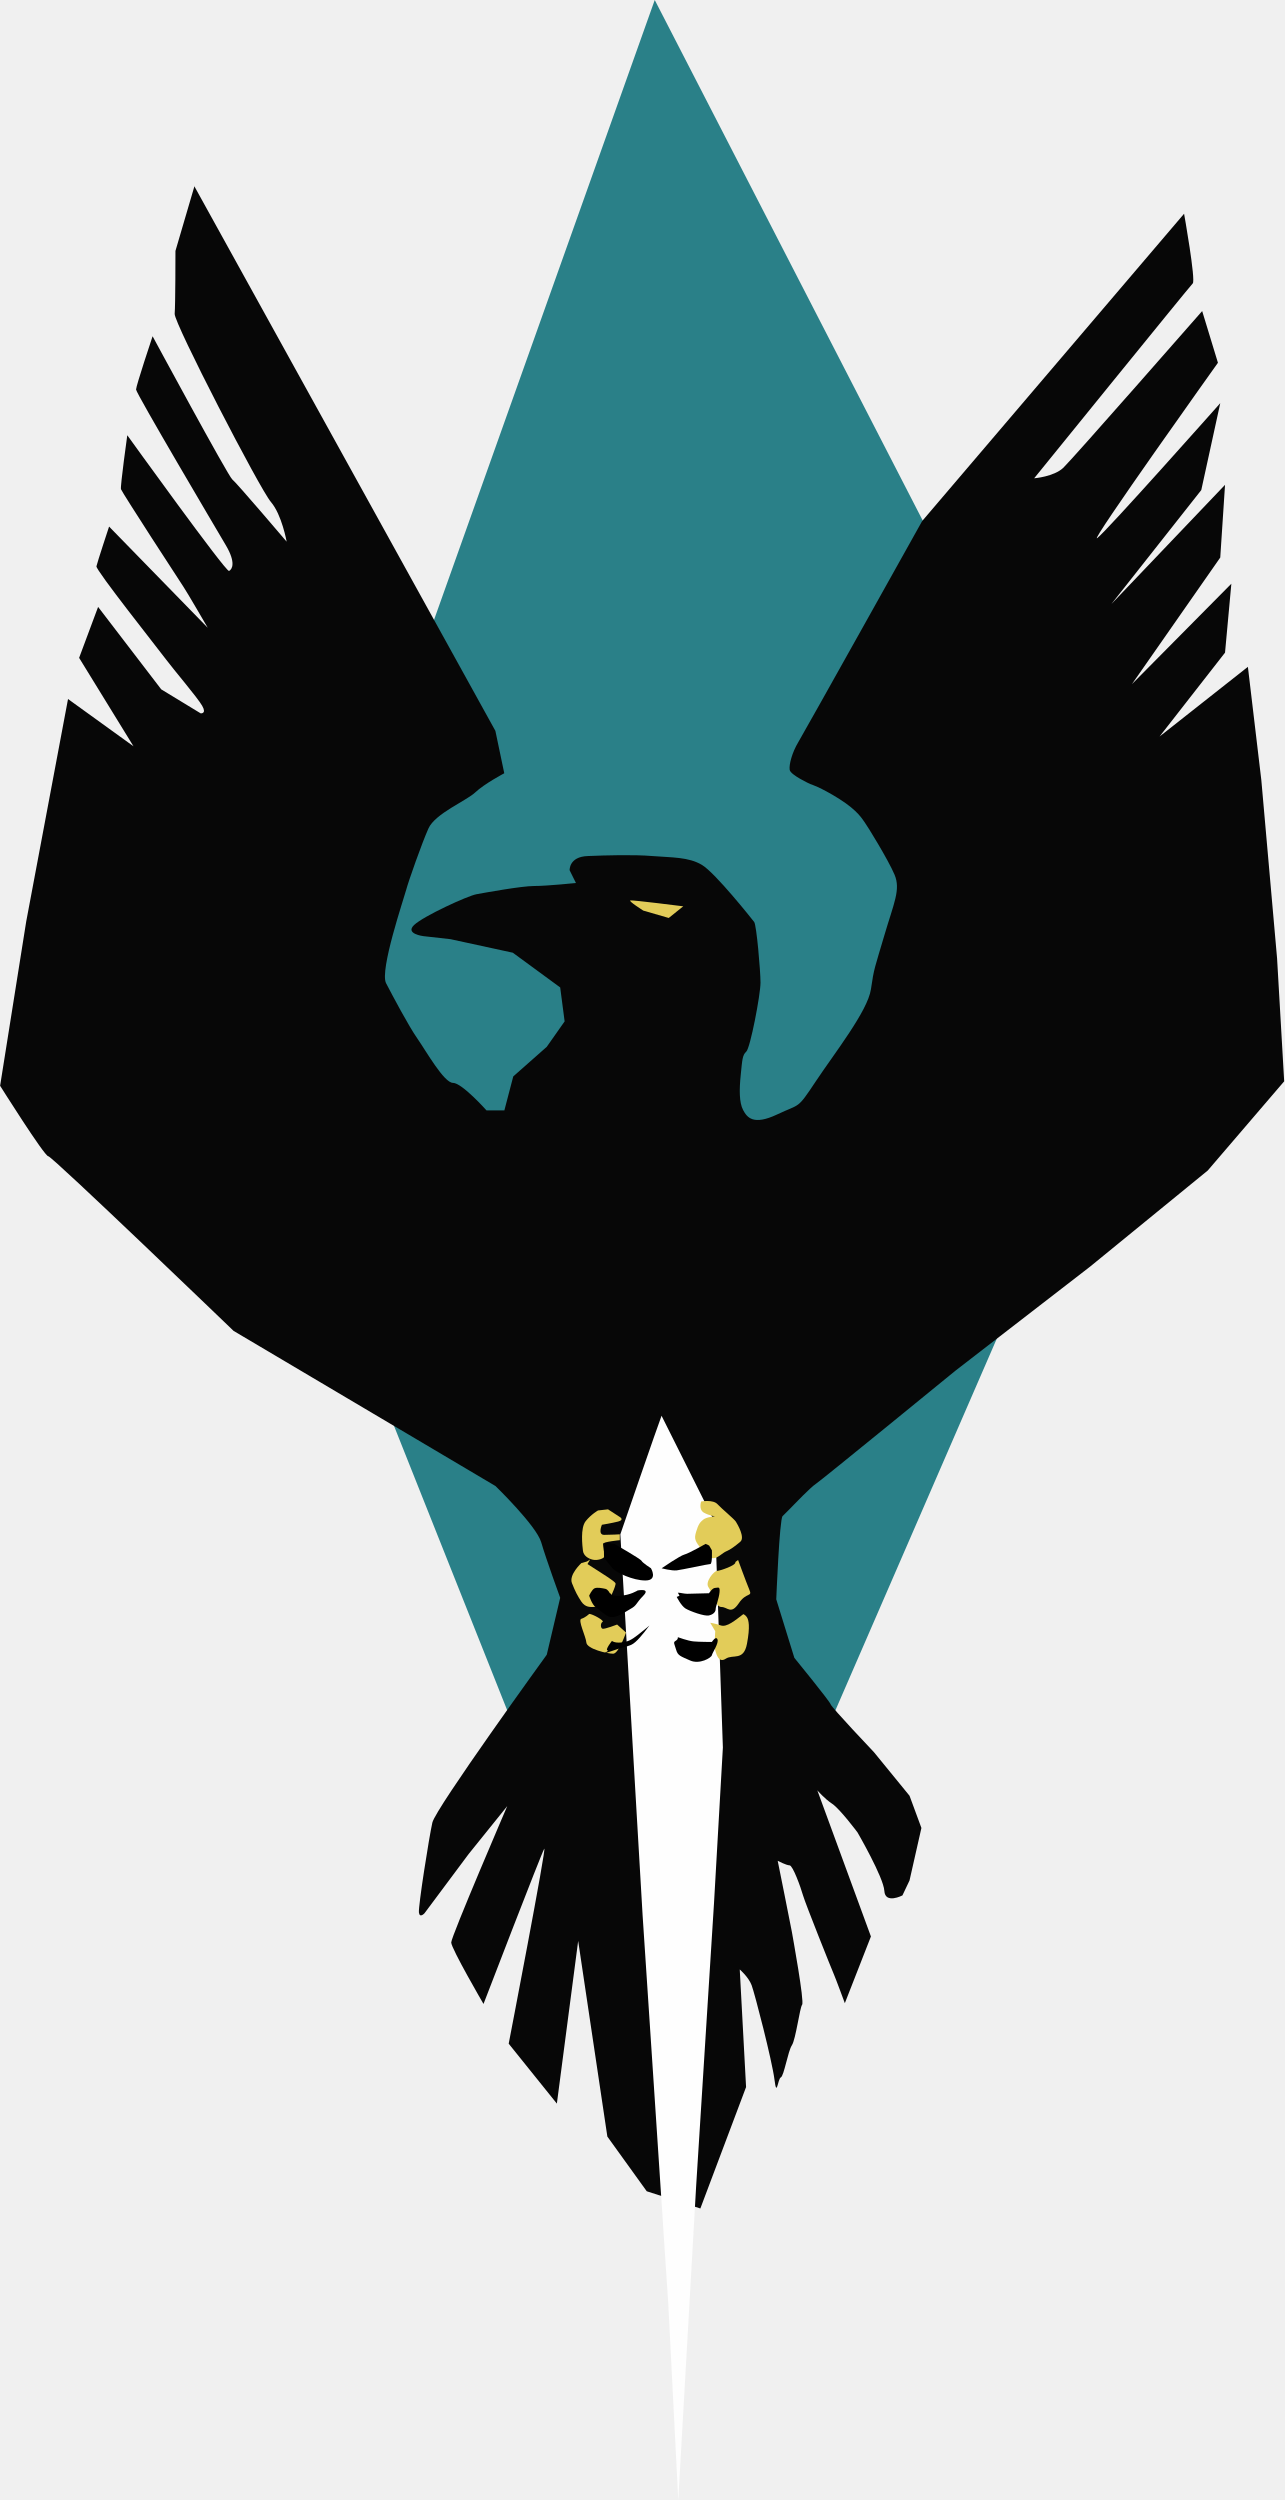
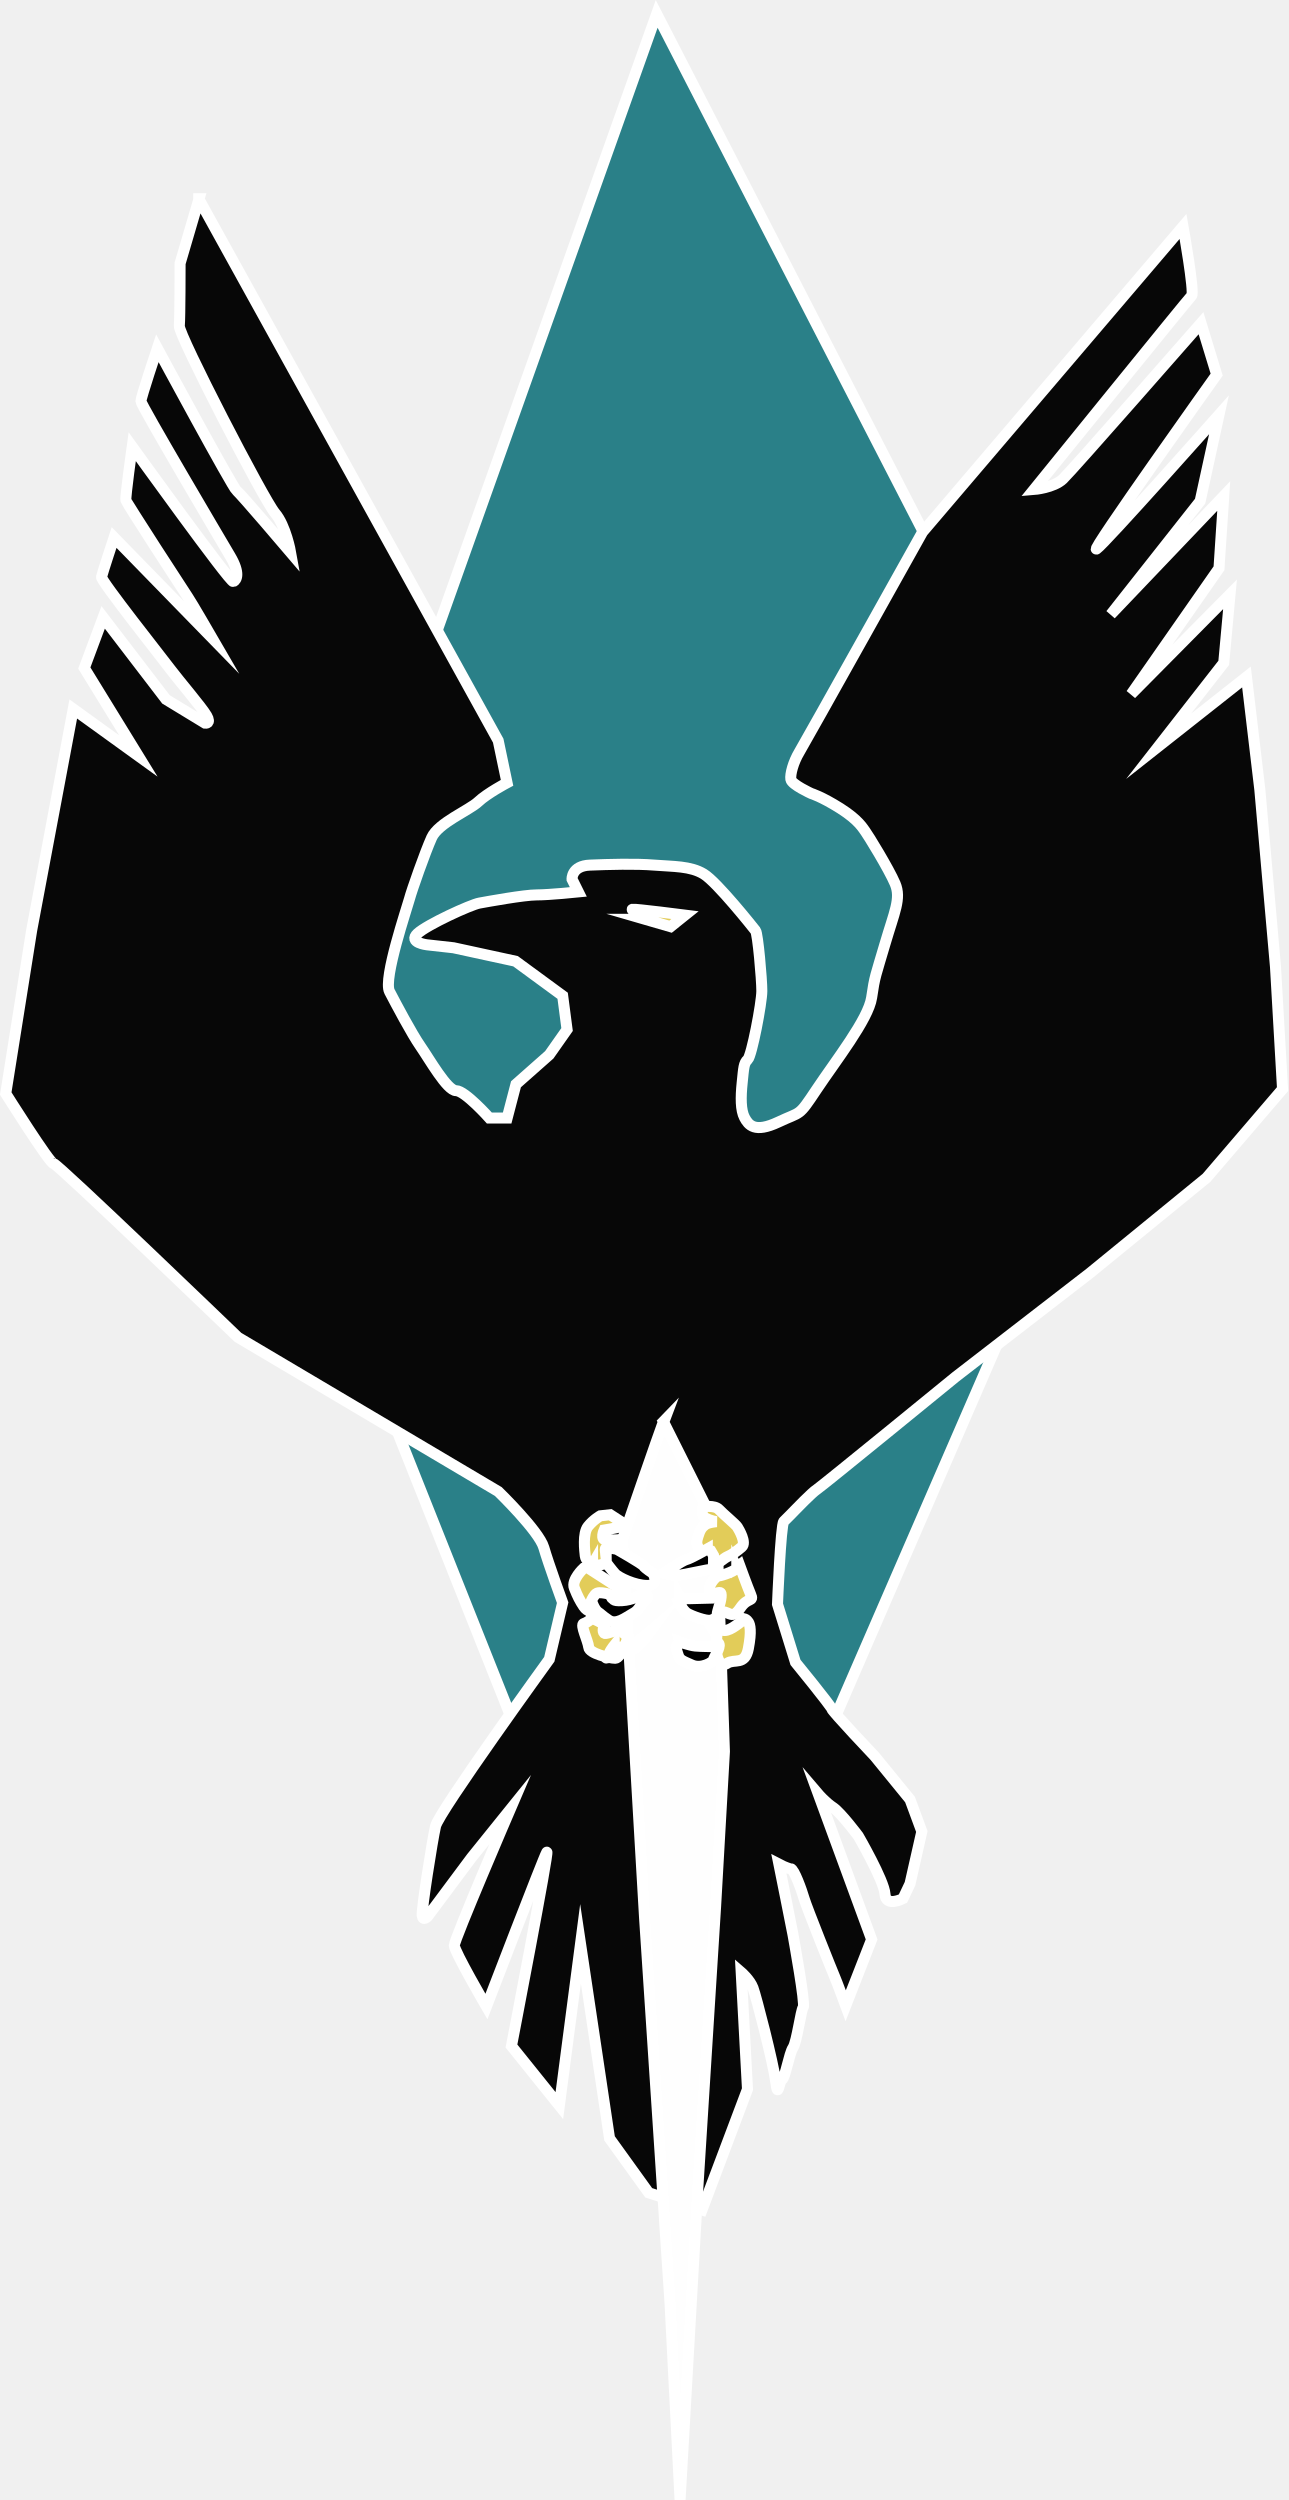
- <svg xmlns="http://www.w3.org/2000/svg" id="svg4444" width="115.72" height="225.28" viewBox="0 0 115.72 225.28">
+ <svg xmlns="http://www.w3.org/2000/svg" id="svg4444" viewBox="0 0 116.74 226.56">
  <defs>
    <style>
      .cls-1 {
        fill: #fefefe;
      }

      .cls-1, .cls-2, .cls-3, .cls-4, .cls-5 {
-         stroke-width: 0px;
+         stroke: #fff;
+         stroke-miterlimit: 10;
      }

      .cls-2 {
        fill: #2a8088;
      }

      .cls-4 {
-         fill: #e2cc59;
+         fill: #070707;
      }

      .cls-5 {
-         fill: #070707;
+         fill: #e2cc59;
      }
    </style>
  </defs>
  <g id="layer11">
-     <path id="path117738" class="cls-2" d="m59,0L26.58,91.05l7.68,34.31,25.59,64.3,33.55-77.27-2.27-49.98L59,0Z" />
+     <path id="path117738" class="cls-2" d="m59.51,1.26L27.09,92.31l7.68,34.31,25.59,64.3,33.55-77.27-2.27-49.98L59.51,1.26Z" />
  </g>
  <g id="layer8">
-     <path id="path119106" class="cls-5" d="m17.5,16.76l27.14,49.1.8,3.82s-1.81.96-2.61,1.72c-.8.76-3.62,1.91-4.22,3.25-.6,1.34-1.81,4.78-2.01,5.54-.2.76-2.41,7.26-1.81,8.41.6,1.15,2.01,3.82,2.81,4.97.8,1.15,2.41,4.01,3.22,4.01s3.02,2.48,3.02,2.48h1.61l.8-3.06,3.02-2.67,1.61-2.29-.4-3.06-4.27-3.13-5.62-1.22-2.42-.27s-1.71-.2-.85-1.01,4.83-2.63,5.62-2.77c.78-.14,4.05-.74,5.19-.74s3.77-.27,3.77-.27l-.57-1.15s-.07-1.22,1.63-1.28c1.71-.07,4.12-.14,5.83,0s3.27.07,4.48.81c1.21.74,4.48,4.86,4.69,5.13.21.27.57,4.39.57,5.47s-.92,5.88-1.28,6.21-.36.74-.5,2.09c-.14,1.35-.14,2.5.21,3.17.36.68.92,1.42,3.06.41,2.13-1.01,1.78-.41,3.48-2.97,1.71-2.57,4.69-6.35,4.98-8.31.28-1.96.36-1.96,1.21-4.86s1.49-4.12.92-5.47-2.49-4.46-2.7-4.73-.57-1.01-2.27-2.09c-1.71-1.08-2.63-1.35-2.63-1.35,0,0-1.78-.81-1.85-1.28-.07-.47.21-1.55.78-2.5.57-.95,11.16-19.92,11.16-19.92l23.6-27.69s1.07,6.01.78,6.28c-.28.27-14.29,17.56-14.29,17.56,0,0,1.78-.14,2.63-.95s12.51-14.12,12.51-14.12l1.42,4.66s-11.66,16.35-10.88,15.8c.78-.54,11.09-12.16,11.09-12.16l-1.71,7.83-8.1,10.27,10.24-10.74-.43,6.55-7.96,11.41,8.96-9.05-.57,6.21-5.9,7.56,7.96-6.28,1.21,10.2,1.42,16.07.64,11.08-6.89,8.04-10.59,8.65-12.15,9.39s-12.15,9.93-12.58,10.2c-.43.27-1.99,1.89-1.99,1.89,0,0-.71.74-1,1.01-.28.27-.57,7.5-.57,7.5l1.63,5.27s3.2,3.92,3.27,4.19c.07.27,3.91,4.32,3.91,4.32l3.2,3.92,1.07,2.9-1.07,4.73-.64,1.35s-1.56.81-1.63-.41c-.07-1.22-2.42-5.27-2.42-5.27,0,0-1.56-2.09-2.27-2.57-.71-.47-1.35-1.22-1.35-1.22l4.83,13.17-2.35,6.01s-.85-2.3-1-2.63-2.56-6.35-2.77-7.09c-.21-.74-.92-2.7-1.21-2.7s-1.07-.41-1.07-.41c0,0,1.21,6.01,1.28,6.42.07.41,1.14,6.28.92,6.55-.21.27-.57,3.11-.92,3.65-.36.54-.71,2.77-1,2.9-.28.14-.36,1.89-.57.2s-1.78-7.77-2.06-8.51c-.28-.74-1.07-1.42-1.07-1.42l.57,10.6-4.12,10.94-4.83-1.55-3.55-4.93-2.63-17.63-1.92,14.66-4.34-5.4s3.48-18.03,3.2-17.56c-.28.47-5.47,13.98-5.47,13.98,0,0-2.91-5-2.91-5.54s5.05-12.29,5.05-12.29l-3.48,4.32-3.98,5.34s-.43.47-.5-.07c-.07-.54.92-6.82,1.21-8.1.28-1.28,10.31-15.13,10.31-15.13l1.21-5.13s-1.28-3.51-1.71-5c-.43-1.49-4.12-5.07-4.12-5.07l-23.6-13.98s-16.35-15.74-16.7-15.74-4.34-6.35-4.34-6.35l2.35-14.79,3.77-20.06,5.9,4.26-4.9-7.97,1.71-4.59,5.69,7.43,3.55,2.16s.57.07.14-.68-2.56-3.24-3.27-4.19c-.71-.95-6.33-8.04-6.26-8.38s1.14-3.58,1.14-3.58l8.89,9.12s-1.92-3.31-2.2-3.71c-.28-.41-5.54-8.51-5.62-8.78-.07-.27.57-4.86.57-4.86,0,0,8.89,12.36,9.17,12.23.28-.14.64-.74-.28-2.3s-8.1-13.71-8.1-14.05,1.49-4.8,1.49-4.8c0,0,6.82,12.63,7.18,12.9s4.9,5.61,4.9,5.61c0,0-.43-2.43-1.42-3.58s-8.74-16.14-8.67-16.95c.07-.81.07-5.67.07-5.67l1.72-5.86Z" />
+     <path id="path119106" class="cls-4" d="m18.01,18.02l27.14,49.1.8,3.82s-1.81.96-2.61,1.72-3.62,1.91-4.22,3.25c-.6,1.34-1.81,4.78-2.01,5.54-.2.76-2.41,7.26-1.81,8.41s2.01,3.82,2.81,4.97c.8,1.15,2.41,4.01,3.22,4.01s3.02,2.48,3.02,2.48h1.61l.8-3.06,3.02-2.67,1.61-2.29-.4-3.06-4.27-3.13-5.62-1.22-2.42-.27s-1.71-.2-.85-1.01,4.83-2.63,5.62-2.77c.78-.14,4.05-.74,5.19-.74s3.77-.27,3.77-.27l-.57-1.15s-.07-1.22,1.63-1.28c1.71-.07,4.12-.14,5.83,0s3.27.07,4.48.81c1.21.74,4.48,4.86,4.69,5.13s.57,4.39.57,5.47-.92,5.88-1.28,6.21-.36.74-.5,2.09-.14,2.5.21,3.17c.36.68.92,1.42,3.06.41,2.13-1.01,1.78-.41,3.48-2.97,1.71-2.57,4.69-6.35,4.98-8.31.28-1.96.36-1.96,1.21-4.86s1.49-4.12.92-5.47-2.49-4.46-2.7-4.73-.57-1.01-2.27-2.09c-1.71-1.08-2.63-1.35-2.63-1.35,0,0-1.78-.81-1.85-1.28s.21-1.55.78-2.5,11.16-19.92,11.16-19.92l23.6-27.69s1.07,6.01.78,6.28c-.28.27-14.29,17.56-14.29,17.56,0,0,1.78-.14,2.63-.95s12.51-14.12,12.51-14.12l1.42,4.66s-11.66,16.35-10.88,15.8c.78-.54,11.09-12.16,11.09-12.16l-1.71,7.83-8.1,10.27,10.24-10.74-.43,6.55-7.96,11.41,8.96-9.05-.57,6.21-5.9,7.56,7.96-6.28,1.21,10.2,1.42,16.07.64,11.08-6.89,8.04-10.59,8.65-12.15,9.39s-12.15,9.93-12.58,10.2-1.99,1.89-1.99,1.89c0,0-.71.74-1,1.01-.28.27-.57,7.5-.57,7.5l1.63,5.27s3.2,3.92,3.27,4.19,3.91,4.32,3.91,4.32l3.2,3.92,1.07,2.9-1.07,4.73-.64,1.35s-1.56.81-1.63-.41-2.42-5.27-2.42-5.27c0,0-1.56-2.09-2.27-2.57-.71-.47-1.35-1.22-1.35-1.22l4.83,13.17-2.35,6.01s-.85-2.3-1-2.63-2.56-6.35-2.77-7.09c-.21-.74-.92-2.7-1.21-2.7s-1.07-.41-1.07-.41c0,0,1.21,6.01,1.28,6.42s1.14,6.28.92,6.55c-.21.27-.57,3.11-.92,3.65-.36.54-.71,2.77-1,2.9-.28.14-.36,1.89-.57.2s-1.78-7.77-2.06-8.51c-.28-.74-1.07-1.42-1.07-1.42l.57,10.6-4.12,10.94-4.83-1.55-3.55-4.93-2.63-17.63-1.92,14.66-4.34-5.4s3.48-18.03,3.2-17.56-5.47,13.98-5.47,13.98c0,0-2.91-5-2.91-5.54s5.05-12.29,5.05-12.29l-3.48,4.32-3.98,5.34s-.43.47-.5-.07c-.07-.54.92-6.82,1.21-8.1.28-1.28,10.31-15.13,10.31-15.13l1.21-5.13s-1.28-3.51-1.71-5-4.12-5.07-4.12-5.07l-23.6-13.98s-16.35-15.74-16.7-15.74-4.34-6.35-4.34-6.35l2.35-14.79,3.77-20.06,5.9,4.26-4.9-7.97,1.71-4.59,5.69,7.43,3.55,2.16s.57.07.14-.68-2.56-3.24-3.27-4.19c-.71-.95-6.33-8.04-6.26-8.38s1.14-3.58,1.14-3.58l8.89,9.12s-1.92-3.31-2.2-3.71c-.28-.41-5.54-8.51-5.62-8.78-.07-.27.57-4.86.57-4.86,0,0,8.89,12.36,9.17,12.23.28-.14.64-.74-.28-2.3s-8.1-13.71-8.1-14.05,1.49-4.8,1.49-4.8c0,0,6.82,12.63,7.18,12.9s4.9,5.61,4.9,5.61c0,0-.43-2.43-1.42-3.58s-8.74-16.14-8.67-16.95c.07-.81.07-5.67.07-5.67l1.72-5.86h-.03Z" />
  </g>
  <g id="layer10">
-     <path id="path120473" class="cls-1" d="m59.62,127.56c-.3.76-3.72,10.7-3.72,10.7l2.01,34.39,2.31,34.96.9,17.67,1.61-28.27,1.61-25.5.8-14.04-.7-20.25-4.83-9.65Z" />
-     <path id="path122096" class="cls-4" d="m57.96,82.05s-1.36-.86-1.16-.91,4.77.53,4.77.53l-1.31,1.05-2.31-.67Z" />
+     <path id="path120473" class="cls-1" d="m60.13,128.82c-.3.76-3.72,10.7-3.72,10.7l2.01,34.39,2.31,34.96.9,17.67,1.61-28.27,1.61-25.5.8-14.04-.7-20.25-4.83-9.65h0Z" />
+     <path id="path122096" class="cls-5" d="m58.47,83.31s-1.36-.86-1.16-.91,4.77.53,4.77.53l-1.31,1.05-2.31-.67h.01Z" />
  </g>
  <g id="layer2">
-     <path id="path125955" class="cls-4" d="m55.85,138.79s-1.51.14-1.51.33.1.81.15,1.05c.05.24-.6.48-1.06.38-.45-.1-.85-.38-.9-.81-.05-.43-.25-2.05.25-2.67s1.11-.96,1.11-.96l.9-.1,1.11.72s.35.24-.2.38c-.55.14-1.46.29-1.46.29,0,0-.4.91.2.91s1.41-.05,1.41-.05v.53Z" />
-     <path id="path125957" class="cls-4" d="m63.19,135.3s1.06-.19,1.46.24c.4.43,1.51,1.34,1.66,1.58.15.24.85,1.43.4,1.81s-.9.72-1.26.86c-.35.14-.75.62-1.16.62s-.45.05-1.06-.76c-.6-.81-.7-.96-.5-1.62.2-.67.35-.86.65-1.1.3-.24,1.06-.29,1.06-.29,0,0-.5-.05-1.01-.33-.5-.29-.25-1-.25-1h0Z" />
-     <path id="path125959" class="cls-4" d="m53.19,140.51l-.25.43,1.26.81s1.16.72,1.26.91c.1.19-.6,1.58-.6,1.58,0,0-1.06.57-1.36.57s-.75.05-1.11-.48c-.35-.53-.55-.91-.85-1.67-.3-.76.85-1.81.85-1.81l.5-.14.3-.19Z" />
-     <path id="path125961" class="cls-4" d="m53.09,145.43c.3,0,1.41.62,1.21.72-.2.1-.2.57,0,.62.2.05,1.31-.38,1.31-.38l.8.72s-.65,1.91-1.16,1.91-2.36-.43-2.41-1c-.05-.57-.8-2.05-.45-2.15.35-.1.7-.43.7-.43h0Z" />
-     <path id="path125963" class="cls-4" d="m66.26,140.75c.15.29-1.41.81-1.66.81s-1.11,1-.75,1.48c.35.48.6,1.77,1.16,1.77s.85.72,1.56-.33c.7-1.05,1.26-.53.95-1.24-.3-.72-1.01-2.67-1.01-2.67l-.25.19Z" />
-     <path id="path125965" class="cls-4" d="m66.96,145.47c-.7.53-1.46,1.19-2.01,1-.55-.19-.95-.24-.95-.24l.45.76s-.1,1.39,0,1.72c.1.33.3,1.19.95.76.65-.43,1.61.24,1.91-1.34.3-1.58.15-2.15,0-2.39-.15-.24-.35-.29-.35-.29h0Z" />
+     <path id="path125955" class="cls-5" d="m56.36,140.05s-1.51.14-1.51.33.1.81.15,1.05c.05.24-.6.48-1.06.38-.45-.1-.85-.38-.9-.81-.05-.43-.25-2.05.25-2.67s1.11-.96,1.11-.96l.9-.1,1.11.72s.35.24-.2.38-1.46.29-1.46.29c0,0-.4.91.2.91s1.41-.05,1.41-.05c0,0,0,.53,0,.53Z" />
+     <path id="path125957" class="cls-5" d="m63.7,136.56s1.06-.19,1.46.24c.4.43,1.51,1.34,1.66,1.58s.85,1.43.4,1.81-.9.72-1.26.86c-.35.14-.75.62-1.16.62s-.45.05-1.06-.76c-.6-.81-.7-.96-.5-1.62.2-.67.35-.86.65-1.1.3-.24,1.06-.29,1.06-.29,0,0-.5-.05-1.01-.33-.5-.29-.25-1-.25-1h0Z" />
+     <path id="path125959" class="cls-5" d="m53.7,141.77l-.25.43,1.26.81s1.16.72,1.26.91-.6,1.58-.6,1.58c0,0-1.06.57-1.36.57s-.75.05-1.11-.48c-.35-.53-.55-.91-.85-1.67s.85-1.81.85-1.81l.5-.14.3-.19h0Z" />
+     <path id="path125961" class="cls-5" d="m53.6,146.69c.3,0,1.41.62,1.21.72s-.2.57,0,.62c.2.05,1.31-.38,1.31-.38l.8.72s-.65,1.91-1.16,1.91-2.36-.43-2.41-1-.8-2.05-.45-2.15c.35-.1.7-.43.7-.43h0Z" />
+     <path id="path125963" class="cls-5" d="m66.77,142.01c.15.29-1.41.81-1.66.81s-1.11,1-.75,1.48c.35.48.6,1.77,1.16,1.77s.85.72,1.56-.33c.7-1.05,1.26-.53.95-1.24-.3-.72-1.01-2.67-1.01-2.67l-.25.19h0Z" />
+     <path id="path125965" class="cls-5" d="m67.47,146.73c-.7.53-1.46,1.19-2.01,1s-.95-.24-.95-.24l.45.76s-.1,1.39,0,1.72.3,1.19.95.76c.65-.43,1.61.24,1.91-1.34s.15-2.15,0-2.39-.35-.29-.35-.29h0v.02Z" />
  </g>
  <g id="layer3">
-     <path id="path125967" class="cls-3" d="m55.35,139.12s2.36,1.34,2.46,1.53c.1.19.85.67.85.67,0,0,.65,1.1-.5,1.1s-2.61-.72-2.92-1.05c-.3-.33-.8-1-.8-1,0,0-.1-1.34.15-1.34s.75.1.75.1h0Z" />
-     <path id="path125969" class="cls-3" d="m63.59,139.12s-1.51.86-1.91.96c-.4.1-2.06,1.24-2.06,1.24,0,0,.9.24,1.36.19.45-.05,2.81-.57,3.02-.57s.15-1.24.15-1.24l-.25-.43-.3-.14Z" />
-     <path id="path125971" class="cls-3" d="m54.95,143.56c.2.05-.05.29.9.24.95-.05,1.61-.48,1.61-.48,0,0,1.21-.24.5.48-.7.72-.55.86-1.16,1.19-.6.33-1.46,1.05-2.16.57s-.6-.48-.95-.72c-.35-.24-.6-1.05-.6-1.05,0,0,.25-.57.5-.67.25-.1.7,0,.95.05s.4.38.4.38h0Z" />
-     <path id="path125973" class="cls-3" d="m61.08,143.52c.25,0,.55.1.85.1s1.96-.05,1.96-.05c0,0,.3-.48.55-.48s.45-.19.4.38c-.05.57-.35,1.29-.35,1.53s-.2.48-.6.57c-.4.1-1.71-.38-2.11-.62-.4-.24-.8-1.05-.8-1.05l.25-.1-.15-.29Z" />
-     <path id="path125975" class="cls-3" d="m55.15,147.86s-.65.81-.4.86c.25.05-1.11.57.4.05,1.51-.53,1.61-.38,2.11-.81.5-.43,1.26-1.48,1.26-1.48,0,0-.5.43-1.06.86-.55.43-.9.62-1.51.67-.6.05-.8-.14-.8-.14h0Z" />
-     <path id="path125977" class="cls-3" d="m61.08,147.53s.9.33,1.41.38c.5.05,1.66.05,1.66.05,0,0,.35-.57.5-.24.15.33-.45,1.19-.5,1.43-.05.24-1.11.86-1.96.48-.85-.38-1.11-.43-1.26-.96-.15-.53-.3-.67-.05-.81.25-.14.2-.33.2-.33h0Z" />
+     <path id="path125967" class="cls-3" d="m55.86,140.38s2.36,1.34,2.46,1.53.85.67.85.67c0,0,.65,1.1-.5,1.1s-2.61-.72-2.92-1.05c-.3-.33-.8-1-.8-1,0,0-.1-1.34.15-1.34s.75.1.75.1h0Z" />
+     <path id="path125969" class="cls-3" d="m64.1,140.38s-1.51.86-1.91.96-2.06,1.24-2.06,1.24c0,0,.9.24,1.36.19.45-.05,2.81-.57,3.02-.57s.15-1.24.15-1.24l-.25-.43-.3-.14h-.01Z" />
+     <path id="path125971" class="cls-3" d="m55.46,144.82c.2.05-.05.29.9.24.95-.05,1.61-.48,1.61-.48,0,0,1.21-.24.5.48-.7.72-.55.86-1.16,1.19-.6.33-1.46,1.05-2.16.57s-.6-.48-.95-.72c-.35-.24-.6-1.05-.6-1.05,0,0,.25-.57.5-.67.25-.1.7,0,.95.05s.4.38.4.38h0Z" />
+     <path id="path125973" class="cls-3" d="m61.59,144.78c.25,0,.55.1.85.1s1.96-.05,1.96-.05c0,0,.3-.48.55-.48s.45-.19.4.38c-.05.57-.35,1.29-.35,1.53s-.2.48-.6.57c-.4.1-1.71-.38-2.11-.62-.4-.24-.8-1.05-.8-1.05l.25-.1-.15-.29h0Z" />
+     <path id="path125975" class="cls-3" d="m55.66,149.12s-.65.81-.4.86-1.11.57.4.05c1.51-.53,1.61-.38,2.11-.81s1.26-1.48,1.26-1.48c0,0-.5.43-1.06.86-.55.43-.9.62-1.51.67-.6.05-.8-.14-.8-.14h0Z" />
+     <path id="path125977" class="cls-3" d="m61.59,148.79s.9.33,1.41.38c.5.05,1.66.05,1.66.05,0,0,.35-.57.5-.24s-.45,1.19-.5,1.43c-.05.24-1.11.86-1.96.48s-1.11-.43-1.26-.96c-.15-.53-.3-.67-.05-.81s.2-.33.2-.33h0Z" />
  </g>
</svg>
